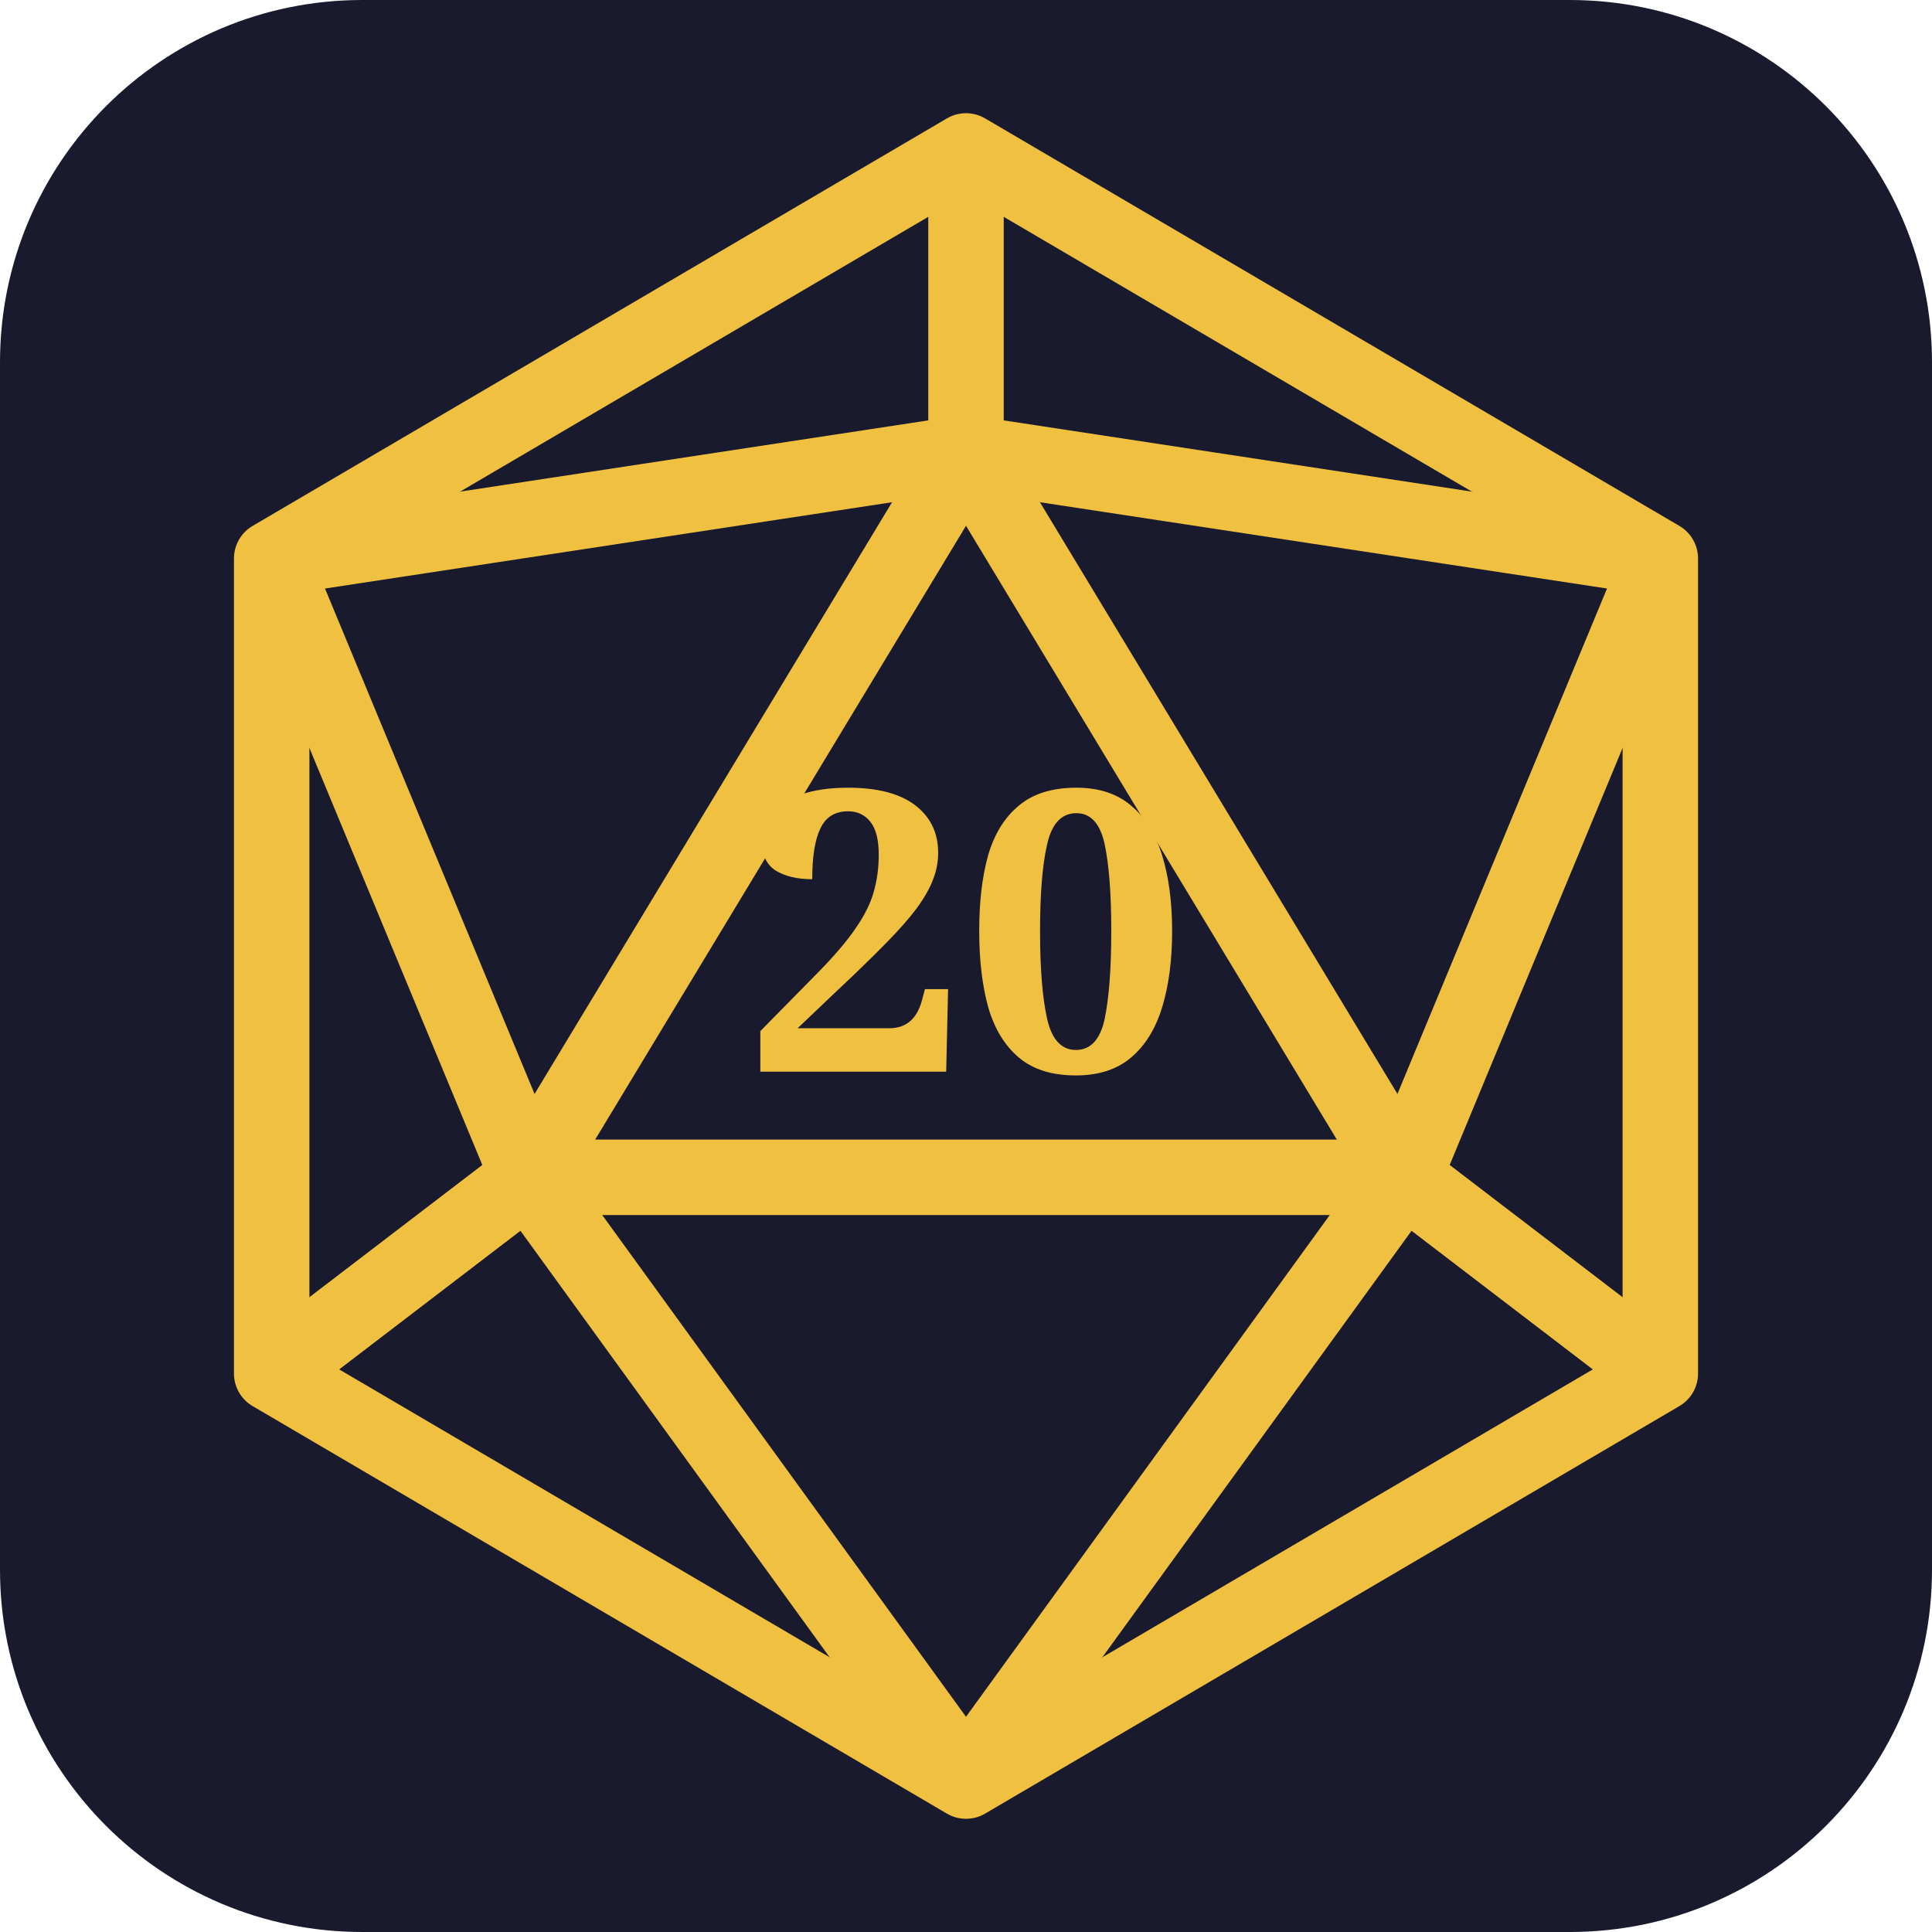
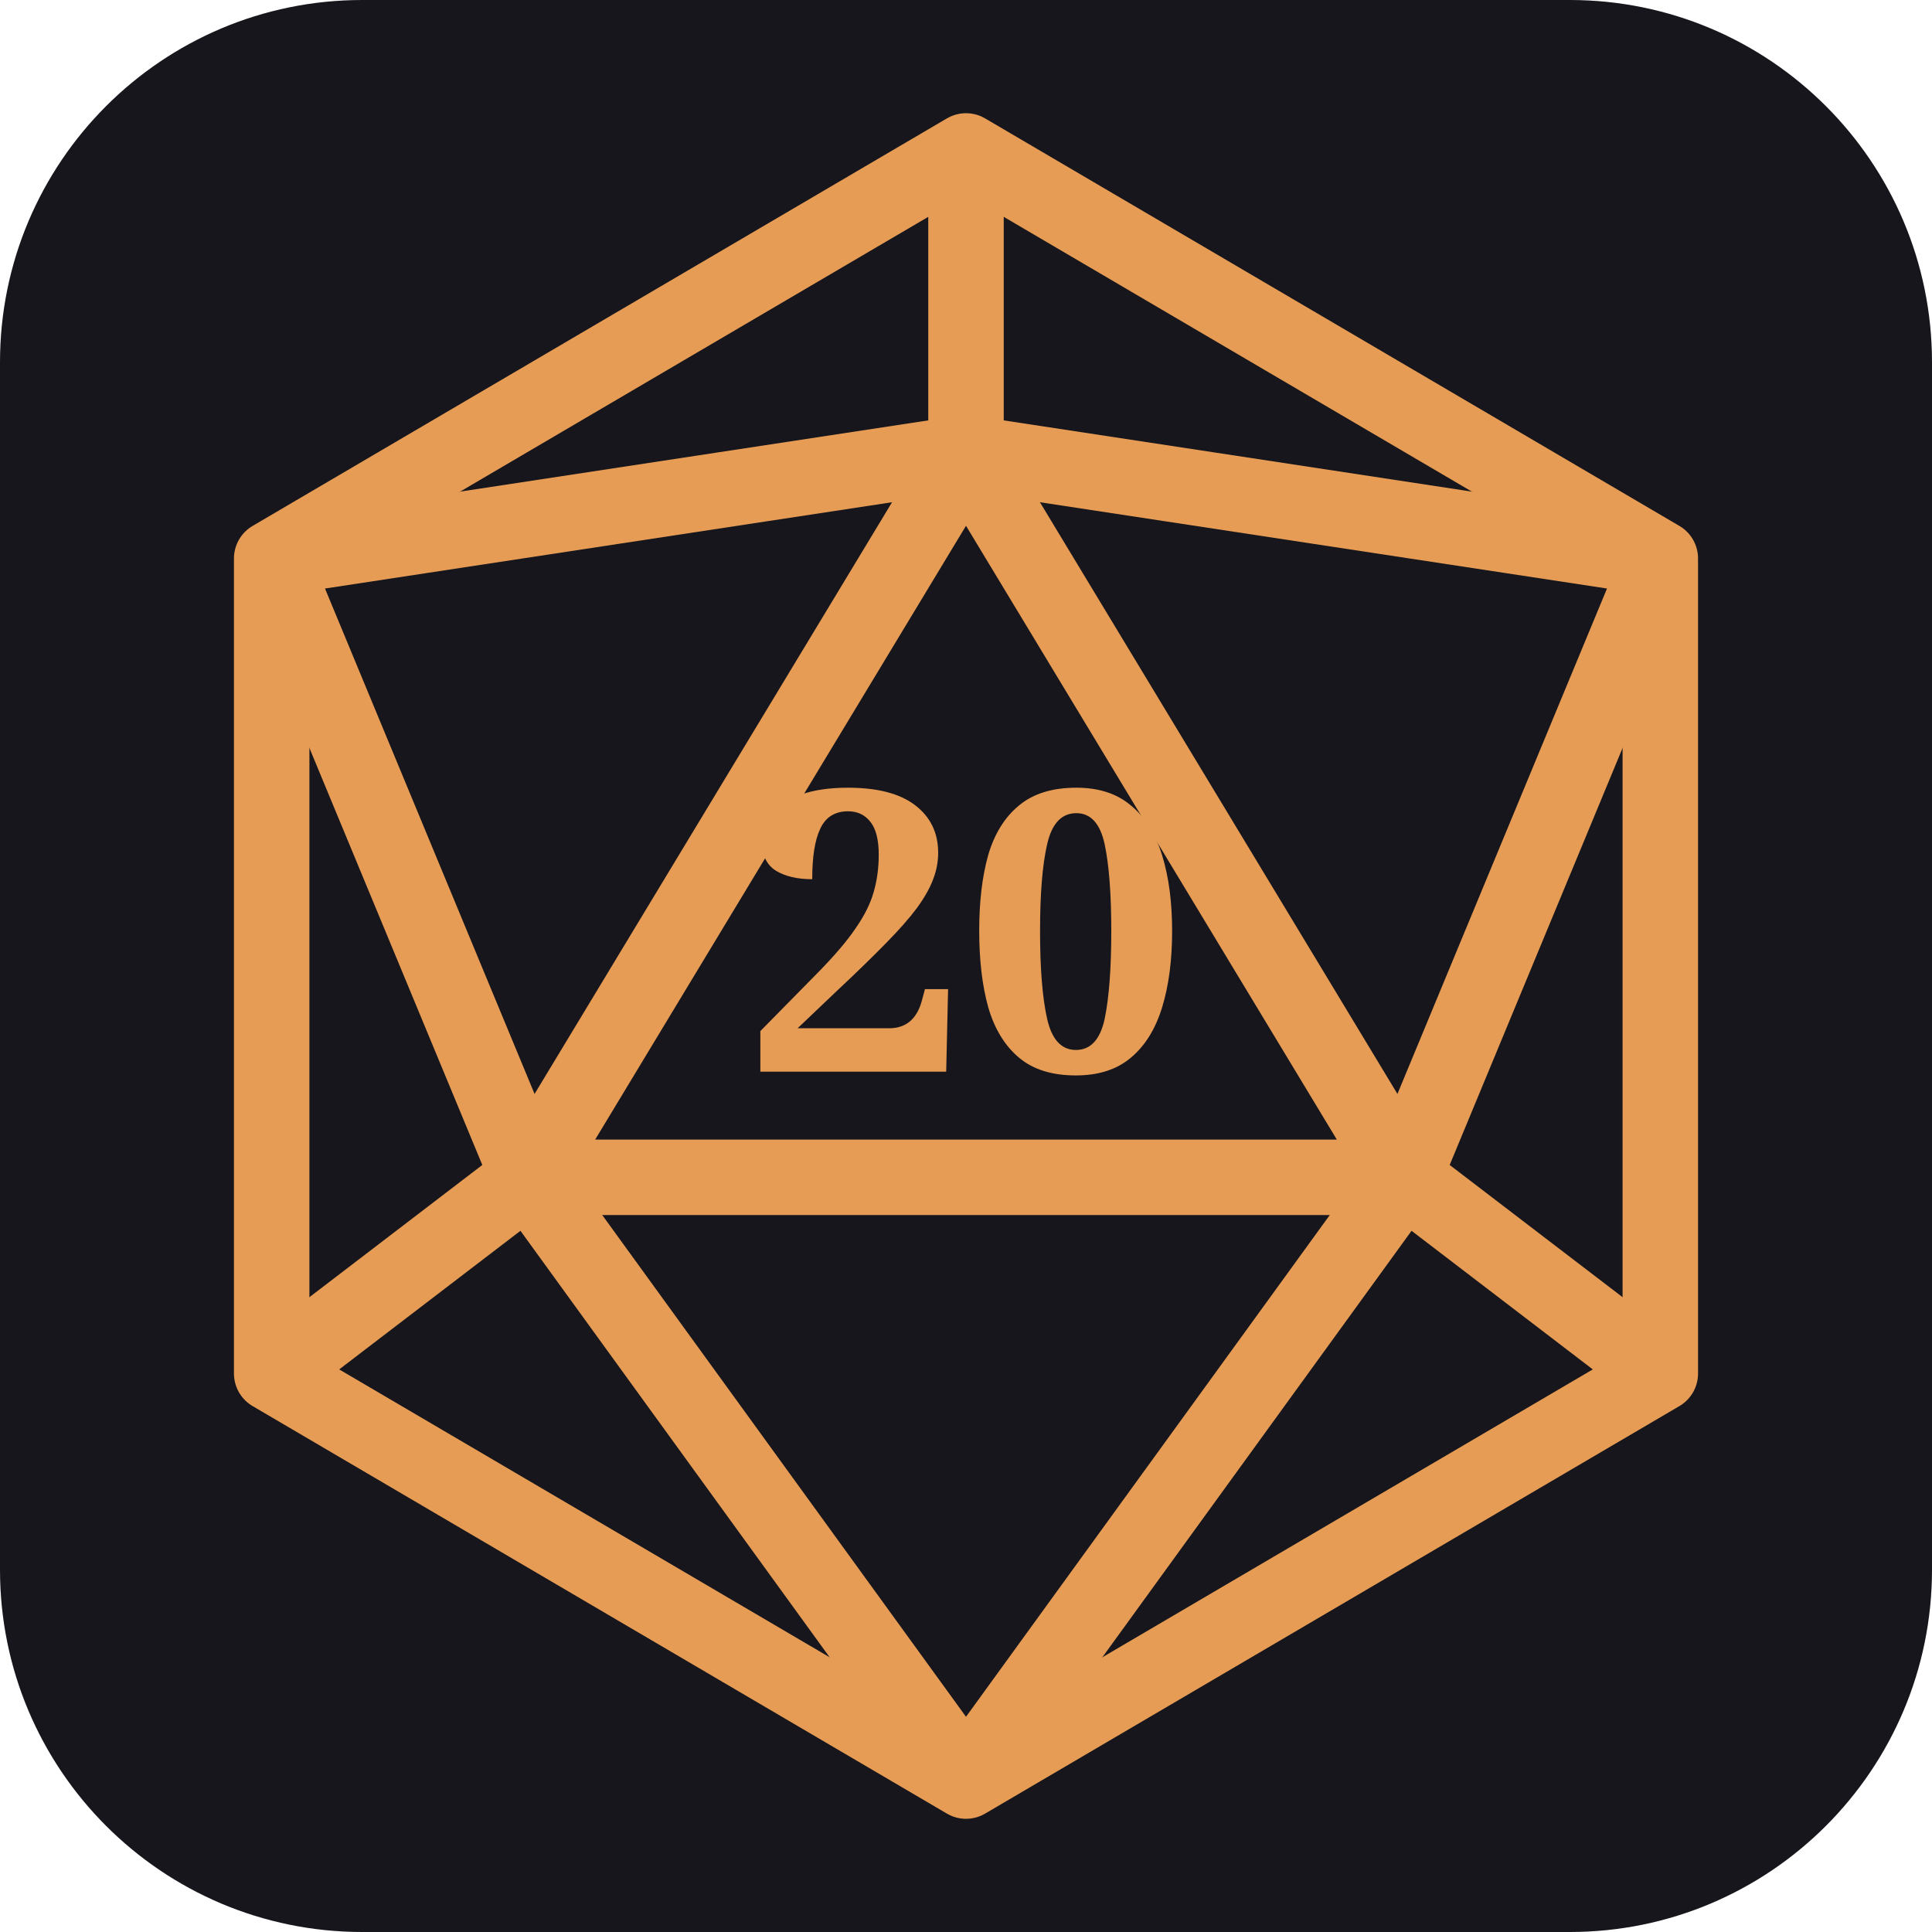
<svg xmlns="http://www.w3.org/2000/svg" viewBox="0 0 64 64">
-   <rect width="64" height="64" rx="12" fill="#1a1a2e" />
-   <g stroke="#f0c040" stroke-width="2.5" fill="none" stroke-linejoin="round">
+   <rect width="64" height="64" rx="12" fill="#16161c" />
+   <g stroke="#e69c55" stroke-width="2.5" fill="none" stroke-linejoin="round">
    <polygon points="32,5 55,18.5 55,45.5 32,59 9,45.5 9,18.5" />
    <polygon points="32,15 46.5,39 17.5,39" />
    <path d="M32,5 L32,15 M55,18.5 L46.5,39 M55,45.5 L46.5,39 M32,59 L46.5,39 M32,59 L17.5,39 M9,45.5 L17.5,39 M9,18.5 L17.5,39 M9,18.5 L32,15 M55,18.5 L32,15" />
  </g>
-   <text x="32" y="35.5" text-anchor="middle" font-family="Georgia, serif" font-size="13" font-weight="bold" fill="#f0c040">20</text>
+   <text x="32" y="35.5" text-anchor="middle" font-family="Georgia, serif" font-size="13" font-weight="bold" fill="#e69c55">20</text>
</svg>
